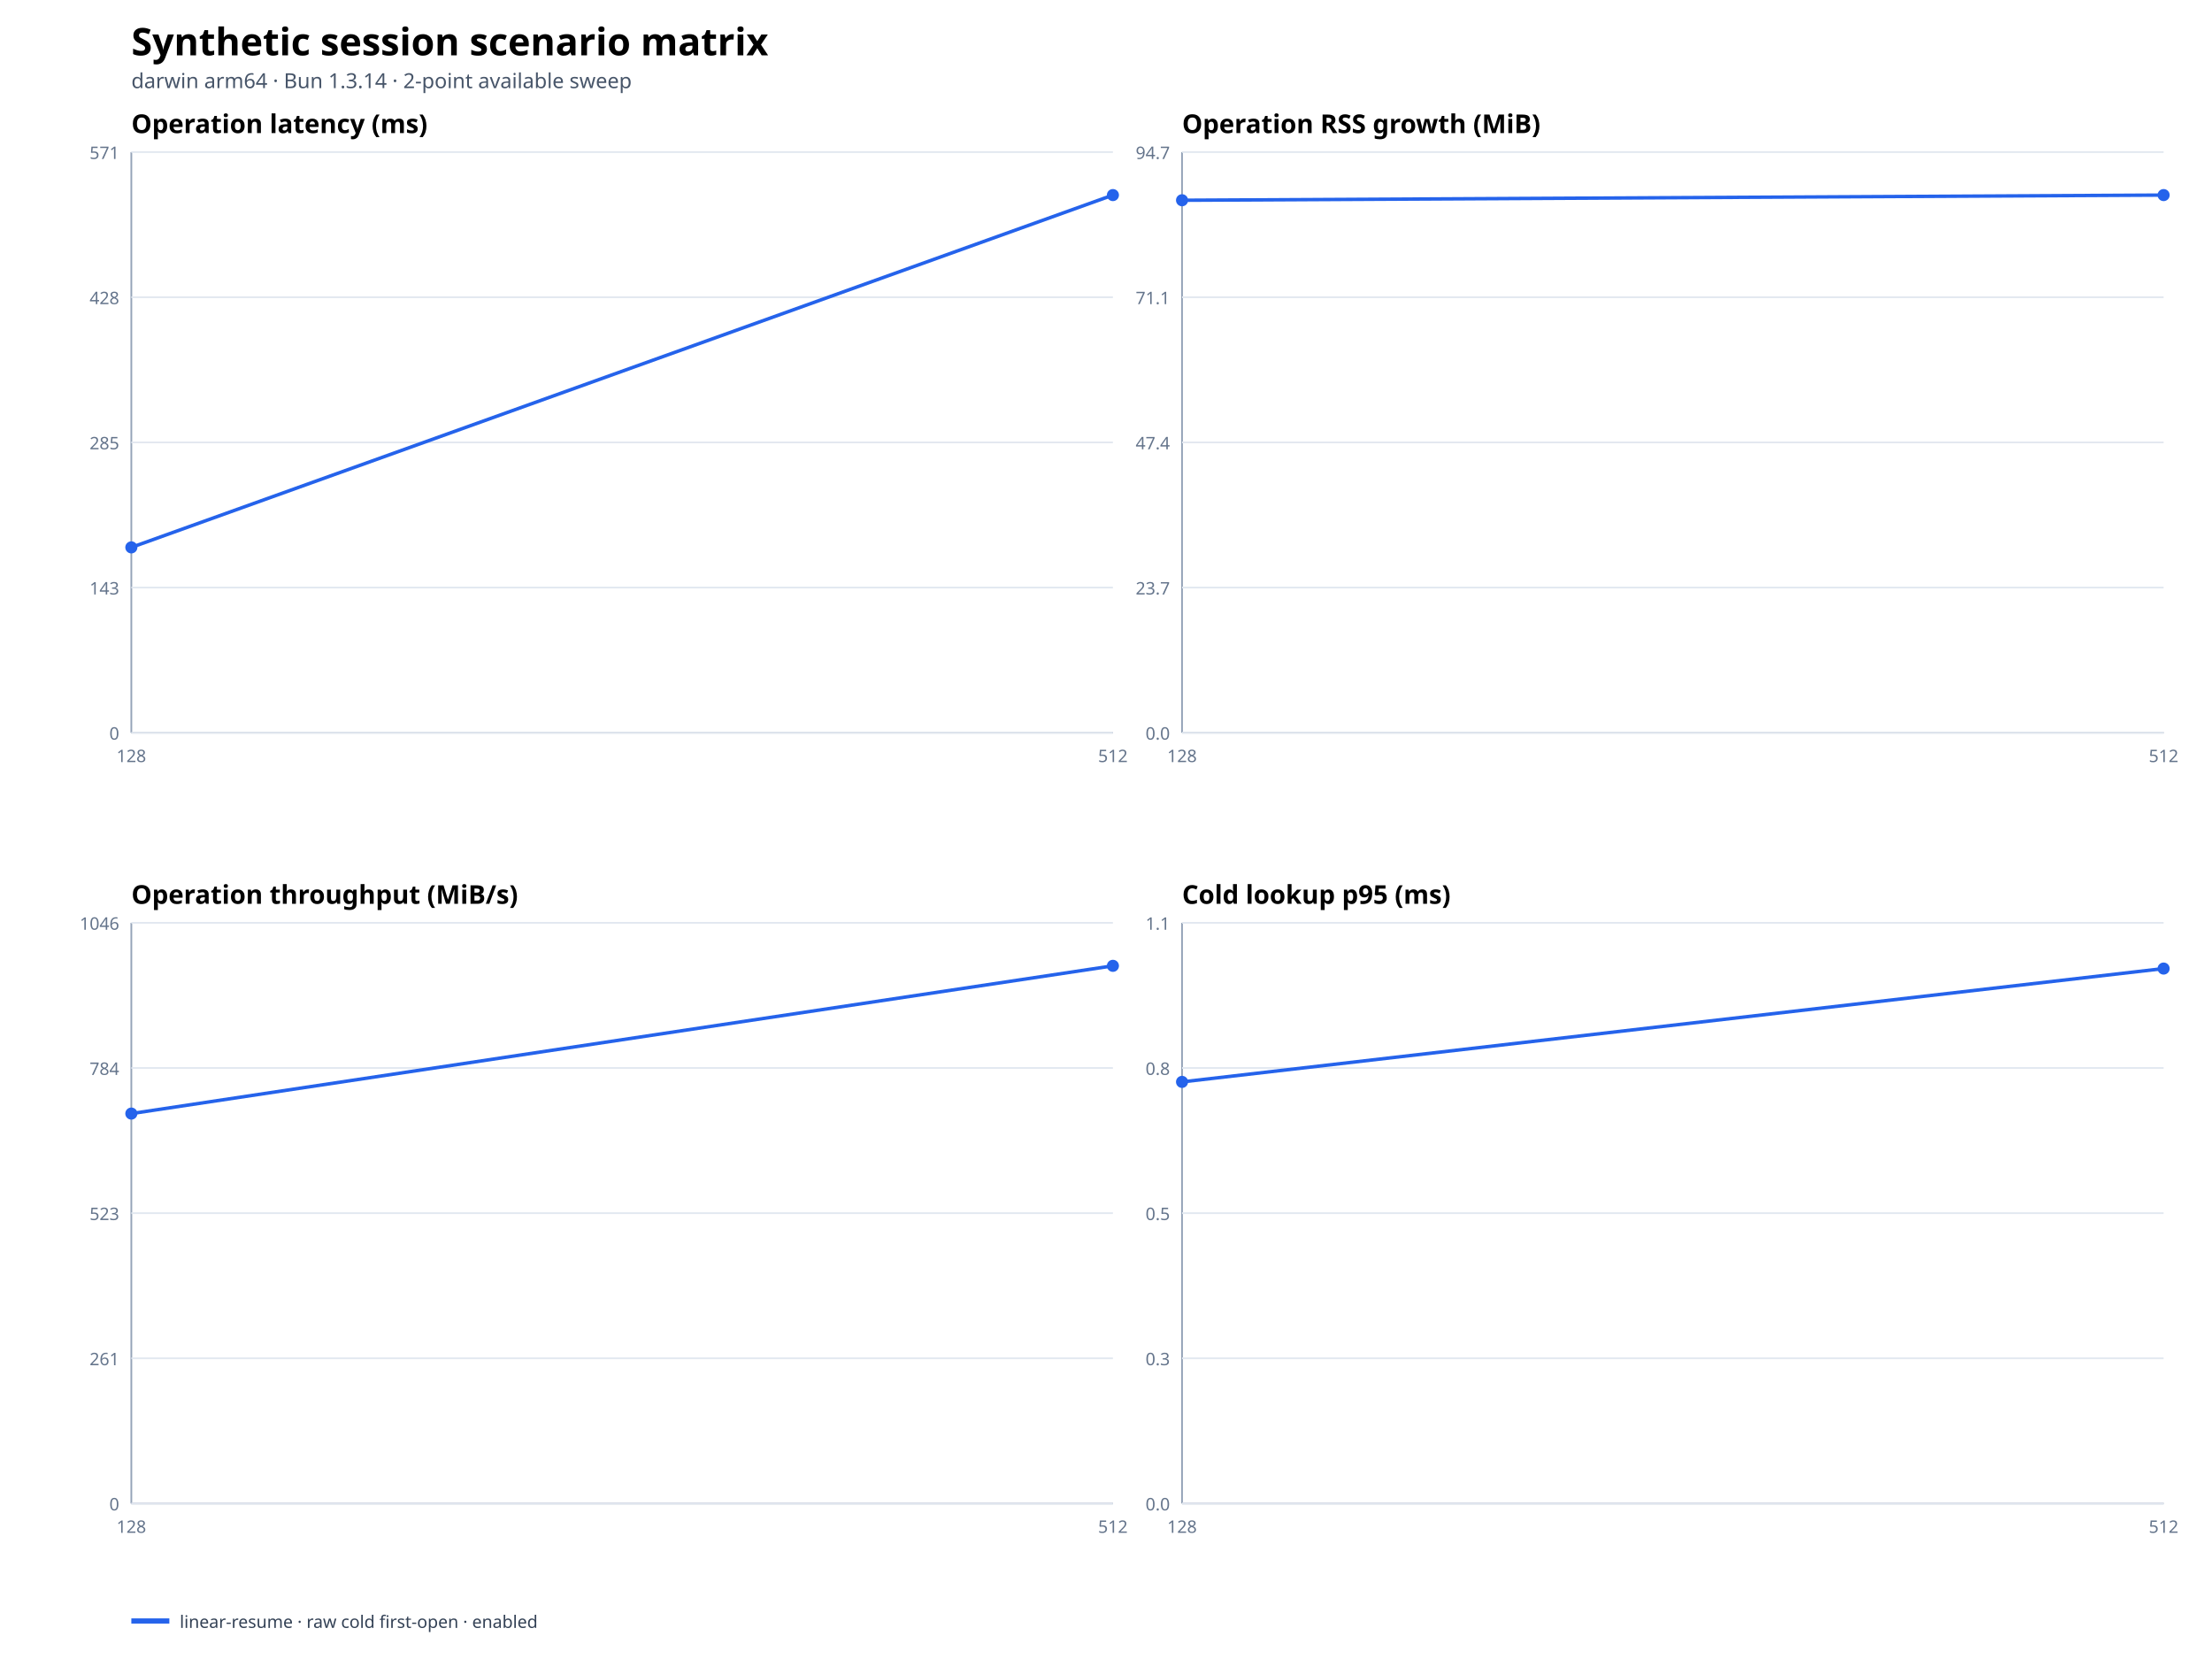
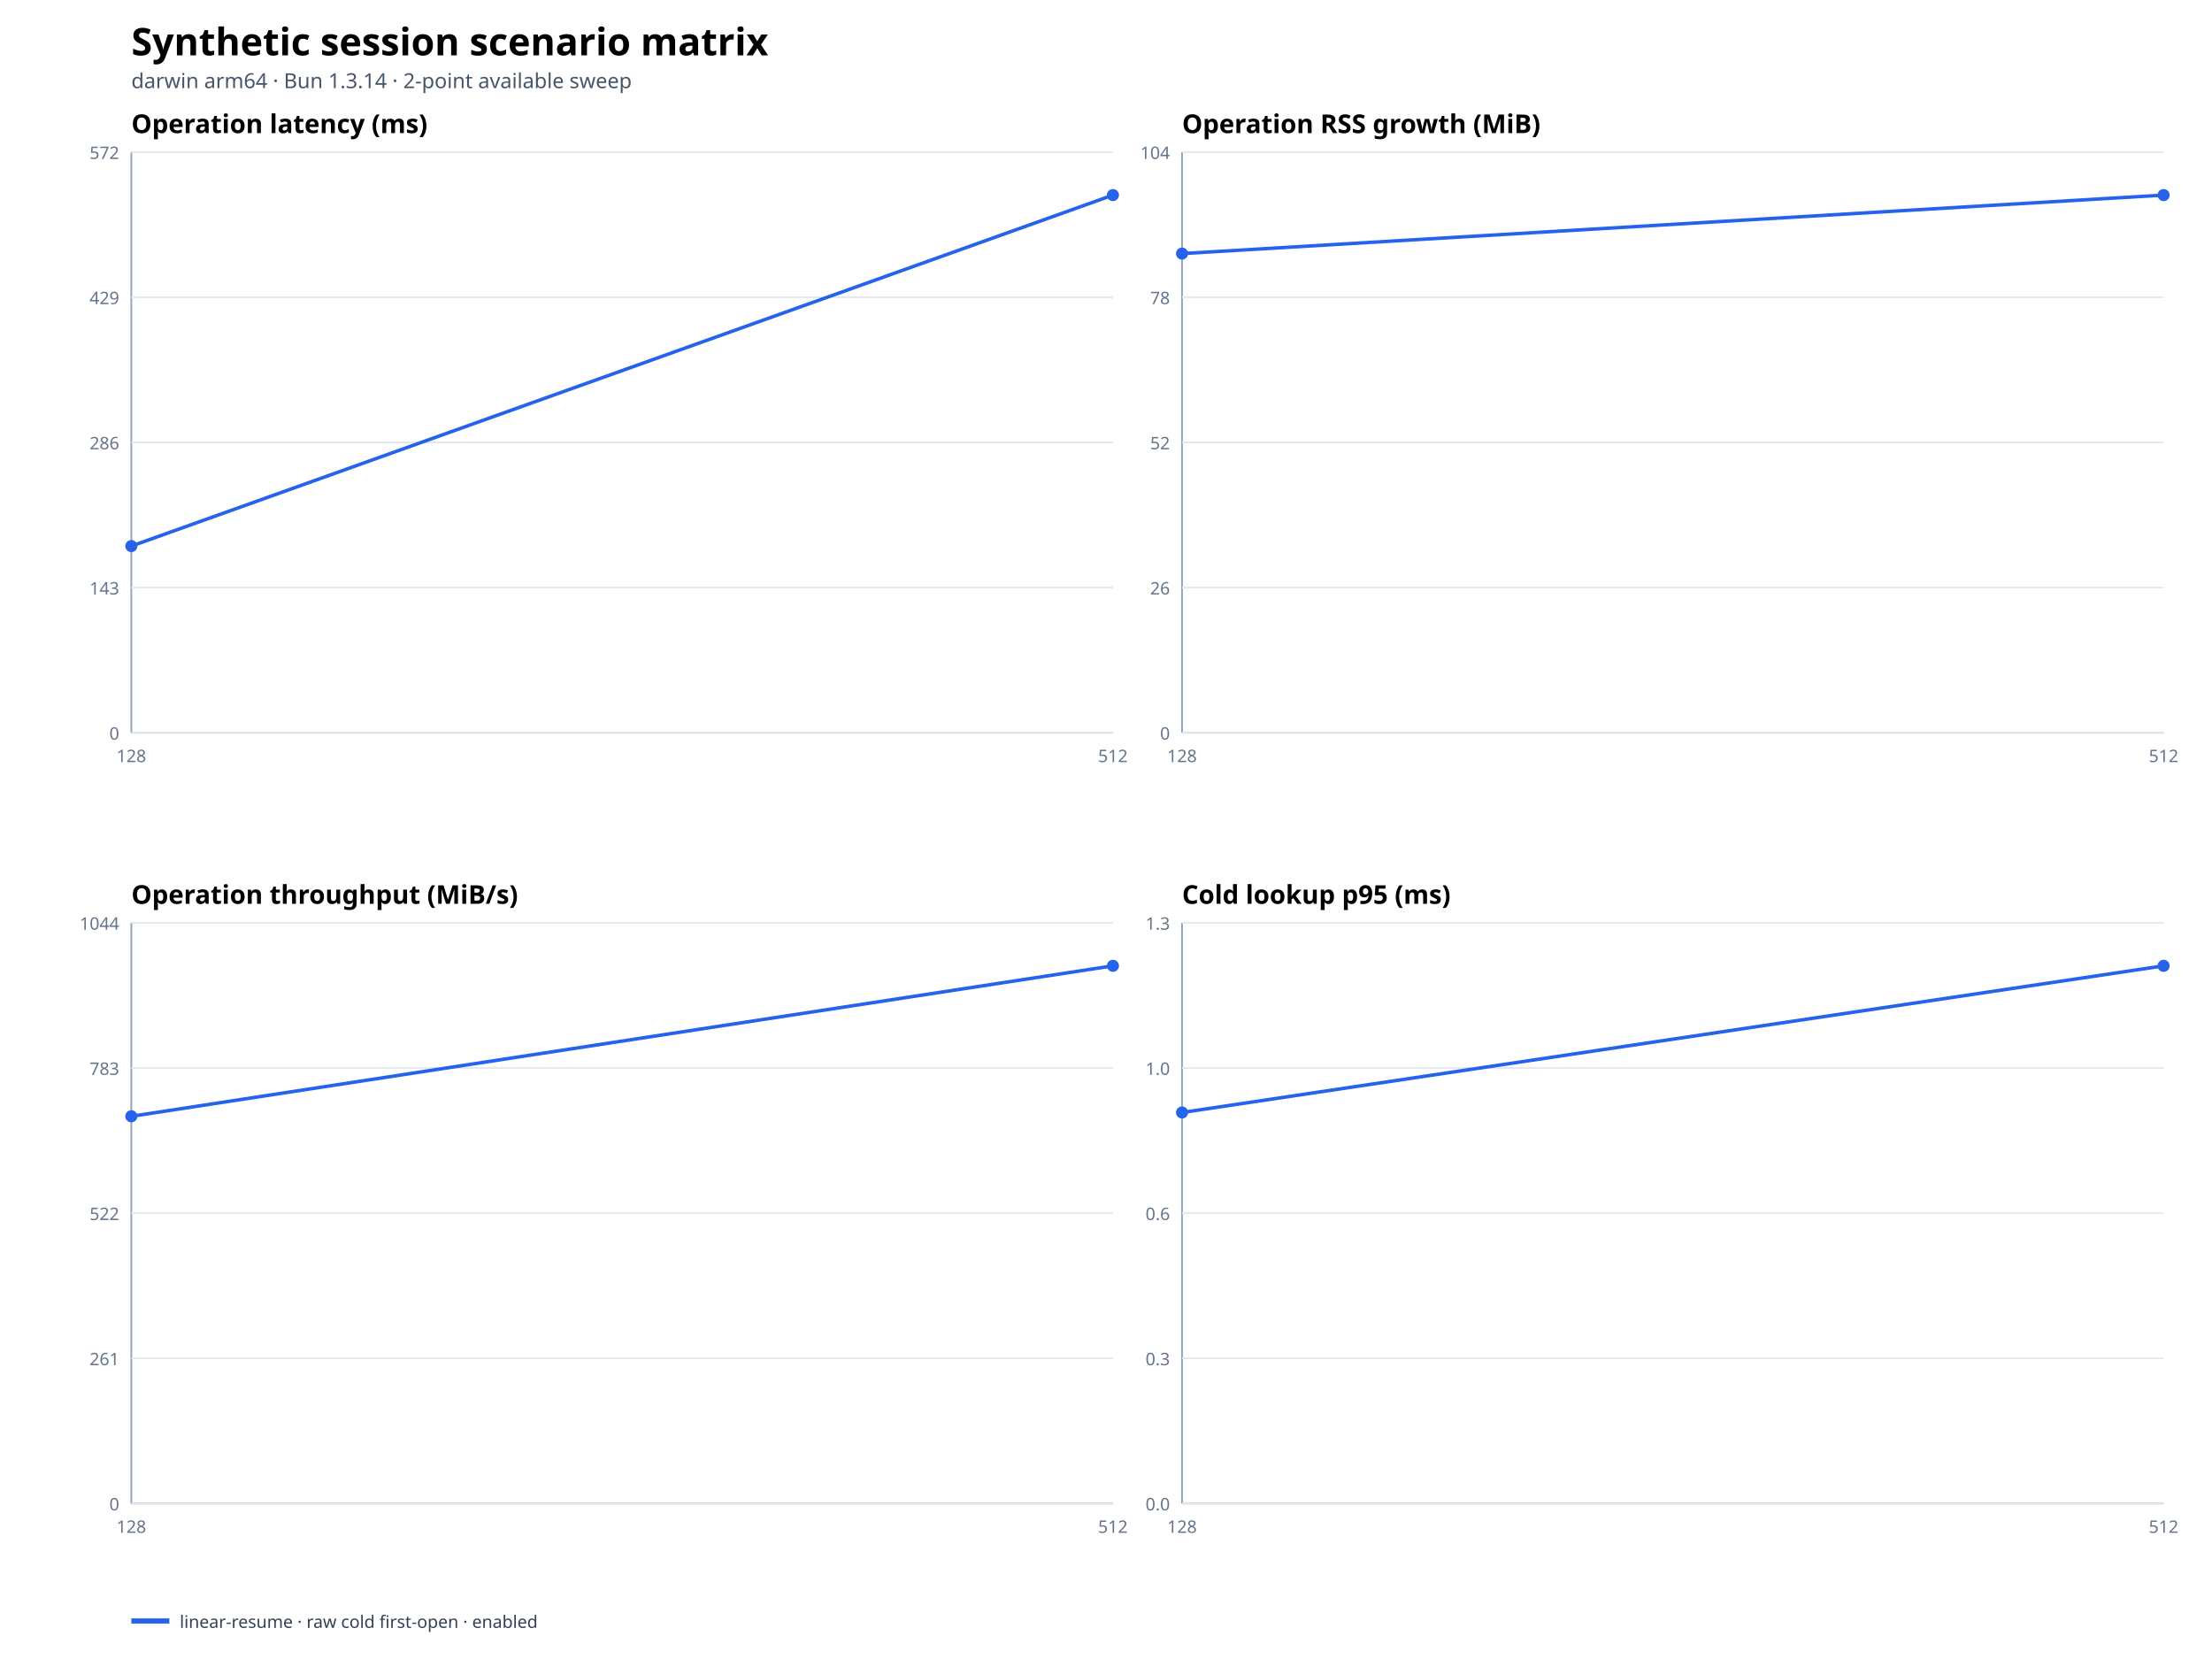
<svg xmlns="http://www.w3.org/2000/svg" width="1280" height="960" viewBox="0 0 1280 960">
  <rect width="100%" height="100%" fill="#ffffff" />
  <text x="76" y="32" font-family="system-ui,sans-serif" font-size="22" font-weight="700">Synthetic session scenario matrix</text>
  <text x="76" y="51" font-family="system-ui,sans-serif" font-size="12" fill="#475569">darwin arm64 · Bun 1.3.14 · 2-point available sweep</text>
  <text x="76" y="77" font-family="system-ui,sans-serif" font-size="15" font-weight="650">Operation latency (ms)</text>
  <line x1="76" y1="424" x2="644" y2="424" stroke="#94a3b8" />
  <line x1="76" y1="88" x2="76" y2="424" stroke="#94a3b8" />
  <line x1="76" y1="424" x2="644" y2="424" stroke="#e2e8f0" />
  <text x="69" y="428" text-anchor="end" font-family="system-ui,sans-serif" font-size="10" fill="#64748b">0</text>
  <line x1="76" y1="340" x2="644" y2="340" stroke="#e2e8f0" />
  <text x="69" y="344" text-anchor="end" font-family="system-ui,sans-serif" font-size="10" fill="#64748b">143</text>
  <line x1="76" y1="256" x2="644" y2="256" stroke="#e2e8f0" />
-   <text x="69" y="260" text-anchor="end" font-family="system-ui,sans-serif" font-size="10" fill="#64748b">285</text>
+   <text x="69" y="260" text-anchor="end" font-family="system-ui,sans-serif" font-size="10" fill="#64748b">286</text>
  <line x1="76" y1="172" x2="644" y2="172" stroke="#e2e8f0" />
-   <text x="69" y="176" text-anchor="end" font-family="system-ui,sans-serif" font-size="10" fill="#64748b">428</text>
+   <text x="69" y="176" text-anchor="end" font-family="system-ui,sans-serif" font-size="10" fill="#64748b">429</text>
  <line x1="76" y1="88" x2="644" y2="88" stroke="#e2e8f0" />
-   <text x="69" y="92" text-anchor="end" font-family="system-ui,sans-serif" font-size="10" fill="#64748b">571</text>
+   <text x="69" y="92" text-anchor="end" font-family="system-ui,sans-serif" font-size="10" fill="#64748b">572</text>
  <text x="76" y="441" text-anchor="middle" font-family="system-ui,sans-serif" font-size="10" fill="#64748b">128</text>
  <text x="644" y="441" text-anchor="middle" font-family="system-ui,sans-serif" font-size="10" fill="#64748b">512</text>
-   <polyline fill="none" stroke="#2563eb" stroke-width="2" points="76,316.748 644,112.889" />
-   <circle cx="76" cy="316.748" r="3.5" fill="#2563eb" />
+   <polyline fill="none" stroke="#2563eb" stroke-width="2" points="76,315.997 644,112.889" />
+   <circle cx="76" cy="315.997" r="3.5" fill="#2563eb" />
  <circle cx="644" cy="112.889" r="3.5" fill="#2563eb" />
  <text x="684" y="77" font-family="system-ui,sans-serif" font-size="15" font-weight="650">Operation RSS growth (MiB)</text>
  <line x1="684" y1="424" x2="1252" y2="424" stroke="#94a3b8" />
  <line x1="684" y1="88" x2="684" y2="424" stroke="#94a3b8" />
  <line x1="684" y1="424" x2="1252" y2="424" stroke="#e2e8f0" />
-   <text x="677" y="428" text-anchor="end" font-family="system-ui,sans-serif" font-size="10" fill="#64748b">0.0</text>
+   <text x="677" y="428" text-anchor="end" font-family="system-ui,sans-serif" font-size="10" fill="#64748b">0</text>
  <line x1="684" y1="340" x2="1252" y2="340" stroke="#e2e8f0" />
-   <text x="677" y="344" text-anchor="end" font-family="system-ui,sans-serif" font-size="10" fill="#64748b">23.7</text>
+   <text x="677" y="344" text-anchor="end" font-family="system-ui,sans-serif" font-size="10" fill="#64748b">26</text>
  <line x1="684" y1="256" x2="1252" y2="256" stroke="#e2e8f0" />
-   <text x="677" y="260" text-anchor="end" font-family="system-ui,sans-serif" font-size="10" fill="#64748b">47.4</text>
+   <text x="677" y="260" text-anchor="end" font-family="system-ui,sans-serif" font-size="10" fill="#64748b">52</text>
  <line x1="684" y1="172" x2="1252" y2="172" stroke="#e2e8f0" />
-   <text x="677" y="176" text-anchor="end" font-family="system-ui,sans-serif" font-size="10" fill="#64748b">71.1</text>
+   <text x="677" y="176" text-anchor="end" font-family="system-ui,sans-serif" font-size="10" fill="#64748b">78</text>
  <line x1="684" y1="88" x2="1252" y2="88" stroke="#e2e8f0" />
-   <text x="677" y="92" text-anchor="end" font-family="system-ui,sans-serif" font-size="10" fill="#64748b">94.7</text>
+   <text x="677" y="92" text-anchor="end" font-family="system-ui,sans-serif" font-size="10" fill="#64748b">104</text>
  <text x="684" y="441" text-anchor="middle" font-family="system-ui,sans-serif" font-size="10" fill="#64748b">128</text>
  <text x="1252" y="441" text-anchor="middle" font-family="system-ui,sans-serif" font-size="10" fill="#64748b">512</text>
-   <polyline fill="none" stroke="#2563eb" stroke-width="2" points="684,115.881 1252,112.889" />
-   <circle cx="684" cy="115.881" r="3.5" fill="#2563eb" />
+   <polyline fill="none" stroke="#2563eb" stroke-width="2" points="684,146.739 1252,112.889" />
+   <circle cx="684" cy="146.739" r="3.5" fill="#2563eb" />
  <circle cx="1252" cy="112.889" r="3.5" fill="#2563eb" />
  <text x="76" y="523" font-family="system-ui,sans-serif" font-size="15" font-weight="650">Operation throughput (MiB/s)</text>
  <line x1="76" y1="870" x2="644" y2="870" stroke="#94a3b8" />
  <line x1="76" y1="534" x2="76" y2="870" stroke="#94a3b8" />
  <line x1="76" y1="870" x2="644" y2="870" stroke="#e2e8f0" />
  <text x="69" y="874" text-anchor="end" font-family="system-ui,sans-serif" font-size="10" fill="#64748b">0</text>
  <line x1="76" y1="786" x2="644" y2="786" stroke="#e2e8f0" />
  <text x="69" y="790" text-anchor="end" font-family="system-ui,sans-serif" font-size="10" fill="#64748b">261</text>
  <line x1="76" y1="702" x2="644" y2="702" stroke="#e2e8f0" />
-   <text x="69" y="706" text-anchor="end" font-family="system-ui,sans-serif" font-size="10" fill="#64748b">523</text>
+   <text x="69" y="706" text-anchor="end" font-family="system-ui,sans-serif" font-size="10" fill="#64748b">522</text>
  <line x1="76" y1="618" x2="644" y2="618" stroke="#e2e8f0" />
-   <text x="69" y="622" text-anchor="end" font-family="system-ui,sans-serif" font-size="10" fill="#64748b">784</text>
+   <text x="69" y="622" text-anchor="end" font-family="system-ui,sans-serif" font-size="10" fill="#64748b">783</text>
  <line x1="76" y1="534" x2="644" y2="534" stroke="#e2e8f0" />
-   <text x="69" y="538" text-anchor="end" font-family="system-ui,sans-serif" font-size="10" fill="#64748b">1046</text>
+   <text x="69" y="538" text-anchor="end" font-family="system-ui,sans-serif" font-size="10" fill="#64748b">1044</text>
  <text x="76" y="887" text-anchor="middle" font-family="system-ui,sans-serif" font-size="10" fill="#64748b">128</text>
  <text x="644" y="887" text-anchor="middle" font-family="system-ui,sans-serif" font-size="10" fill="#64748b">512</text>
-   <polyline fill="none" stroke="#2563eb" stroke-width="2" points="76,644.387 644,558.889" />
-   <circle cx="76" cy="644.387" r="3.5" fill="#2563eb" />
+   <polyline fill="none" stroke="#2563eb" stroke-width="2" points="76,645.954 644,558.889" />
+   <circle cx="76" cy="645.954" r="3.5" fill="#2563eb" />
  <circle cx="644" cy="558.889" r="3.5" fill="#2563eb" />
  <text x="684" y="523" font-family="system-ui,sans-serif" font-size="15" font-weight="650">Cold lookup p95 (ms)</text>
  <line x1="684" y1="870" x2="1252" y2="870" stroke="#94a3b8" />
  <line x1="684" y1="534" x2="684" y2="870" stroke="#94a3b8" />
  <line x1="684" y1="870" x2="1252" y2="870" stroke="#e2e8f0" />
  <text x="677" y="874" text-anchor="end" font-family="system-ui,sans-serif" font-size="10" fill="#64748b">0.0</text>
  <line x1="684" y1="786" x2="1252" y2="786" stroke="#e2e8f0" />
  <text x="677" y="790" text-anchor="end" font-family="system-ui,sans-serif" font-size="10" fill="#64748b">0.3</text>
  <line x1="684" y1="702" x2="1252" y2="702" stroke="#e2e8f0" />
-   <text x="677" y="706" text-anchor="end" font-family="system-ui,sans-serif" font-size="10" fill="#64748b">0.5</text>
+   <text x="677" y="706" text-anchor="end" font-family="system-ui,sans-serif" font-size="10" fill="#64748b">0.6</text>
  <line x1="684" y1="618" x2="1252" y2="618" stroke="#e2e8f0" />
-   <text x="677" y="622" text-anchor="end" font-family="system-ui,sans-serif" font-size="10" fill="#64748b">0.8</text>
+   <text x="677" y="622" text-anchor="end" font-family="system-ui,sans-serif" font-size="10" fill="#64748b">1.0</text>
  <line x1="684" y1="534" x2="1252" y2="534" stroke="#e2e8f0" />
-   <text x="677" y="538" text-anchor="end" font-family="system-ui,sans-serif" font-size="10" fill="#64748b">1.1</text>
+   <text x="677" y="538" text-anchor="end" font-family="system-ui,sans-serif" font-size="10" fill="#64748b">1.3</text>
  <text x="684" y="887" text-anchor="middle" font-family="system-ui,sans-serif" font-size="10" fill="#64748b">128</text>
  <text x="1252" y="887" text-anchor="middle" font-family="system-ui,sans-serif" font-size="10" fill="#64748b">512</text>
-   <polyline fill="none" stroke="#2563eb" stroke-width="2" points="684,626.05 1252,560.471" />
-   <circle cx="684" cy="626.05" r="3.5" fill="#2563eb" />
-   <circle cx="1252" cy="560.471" r="3.5" fill="#2563eb" />
+   <polyline fill="none" stroke="#2563eb" stroke-width="2" points="684,643.756 1252,558.889" />
+   <circle cx="684" cy="643.756" r="3.5" fill="#2563eb" />
+   <circle cx="1252" cy="558.889" r="3.5" fill="#2563eb" />
  <line x1="76" y1="938" x2="98" y2="938" stroke="#2563eb" stroke-width="3" />
  <text x="104" y="942" font-family="system-ui,sans-serif" font-size="10" fill="#334155">linear-resume · raw cold first-open · enabled</text>
</svg>
